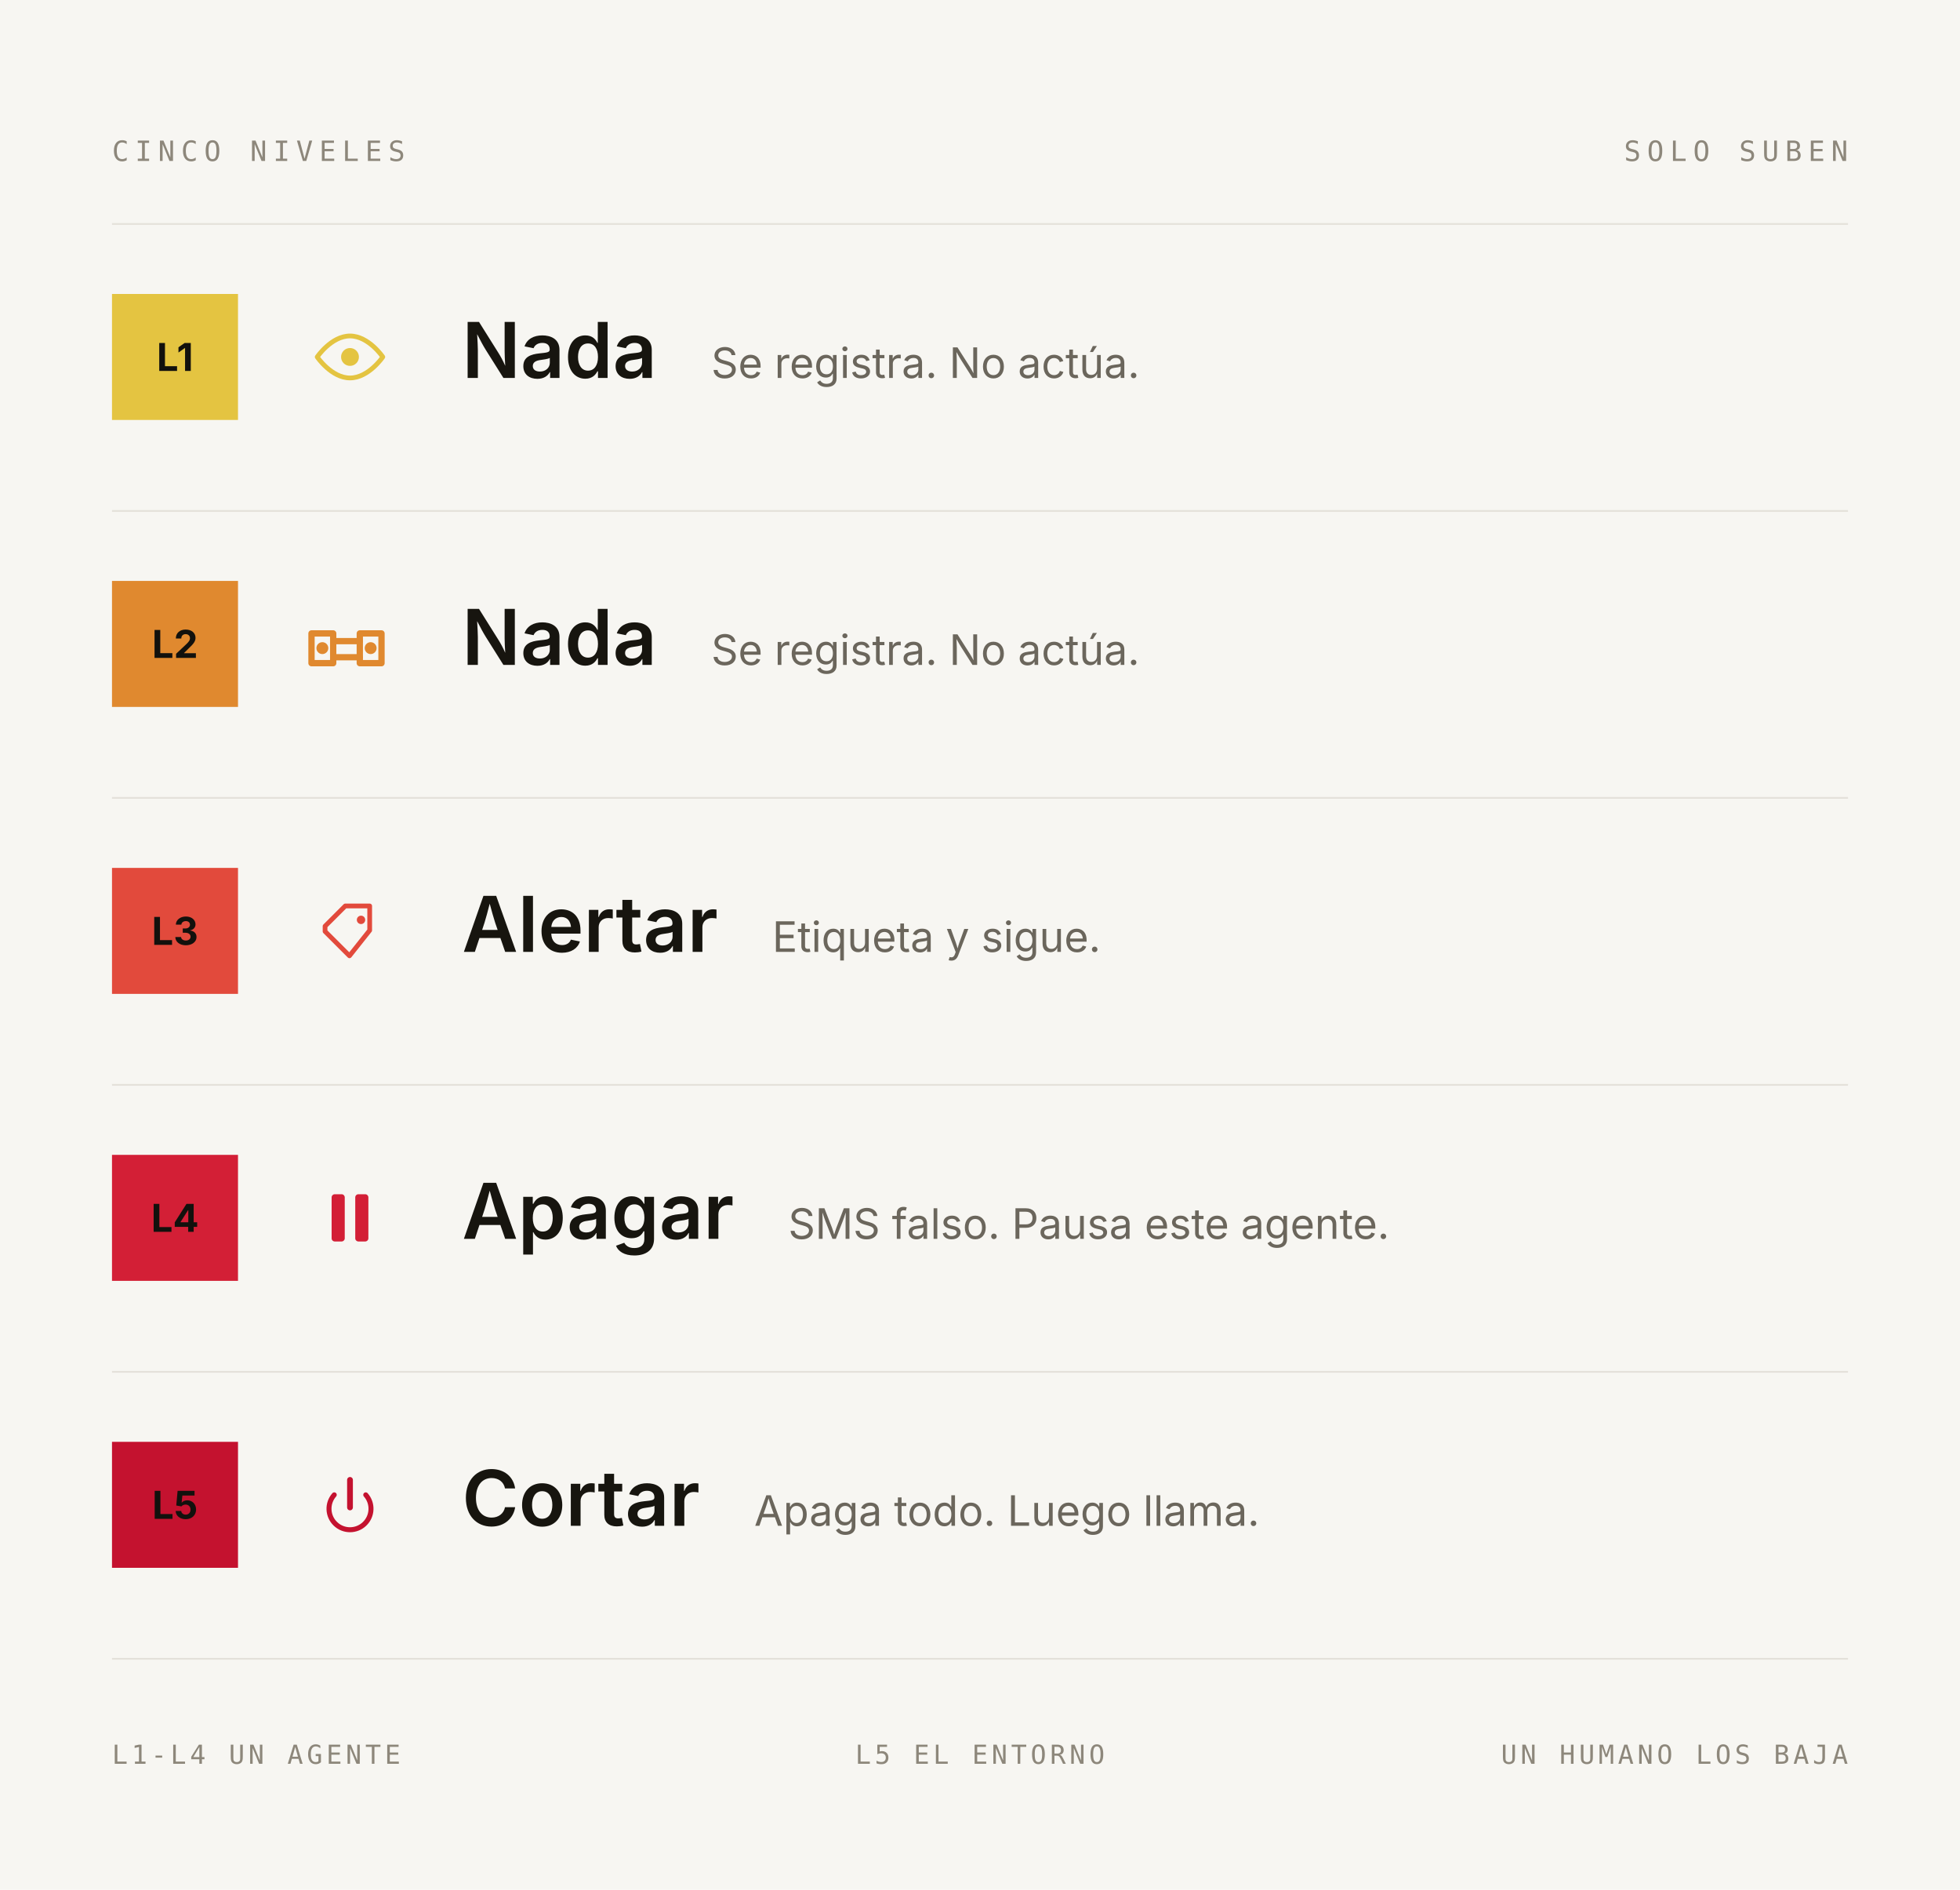
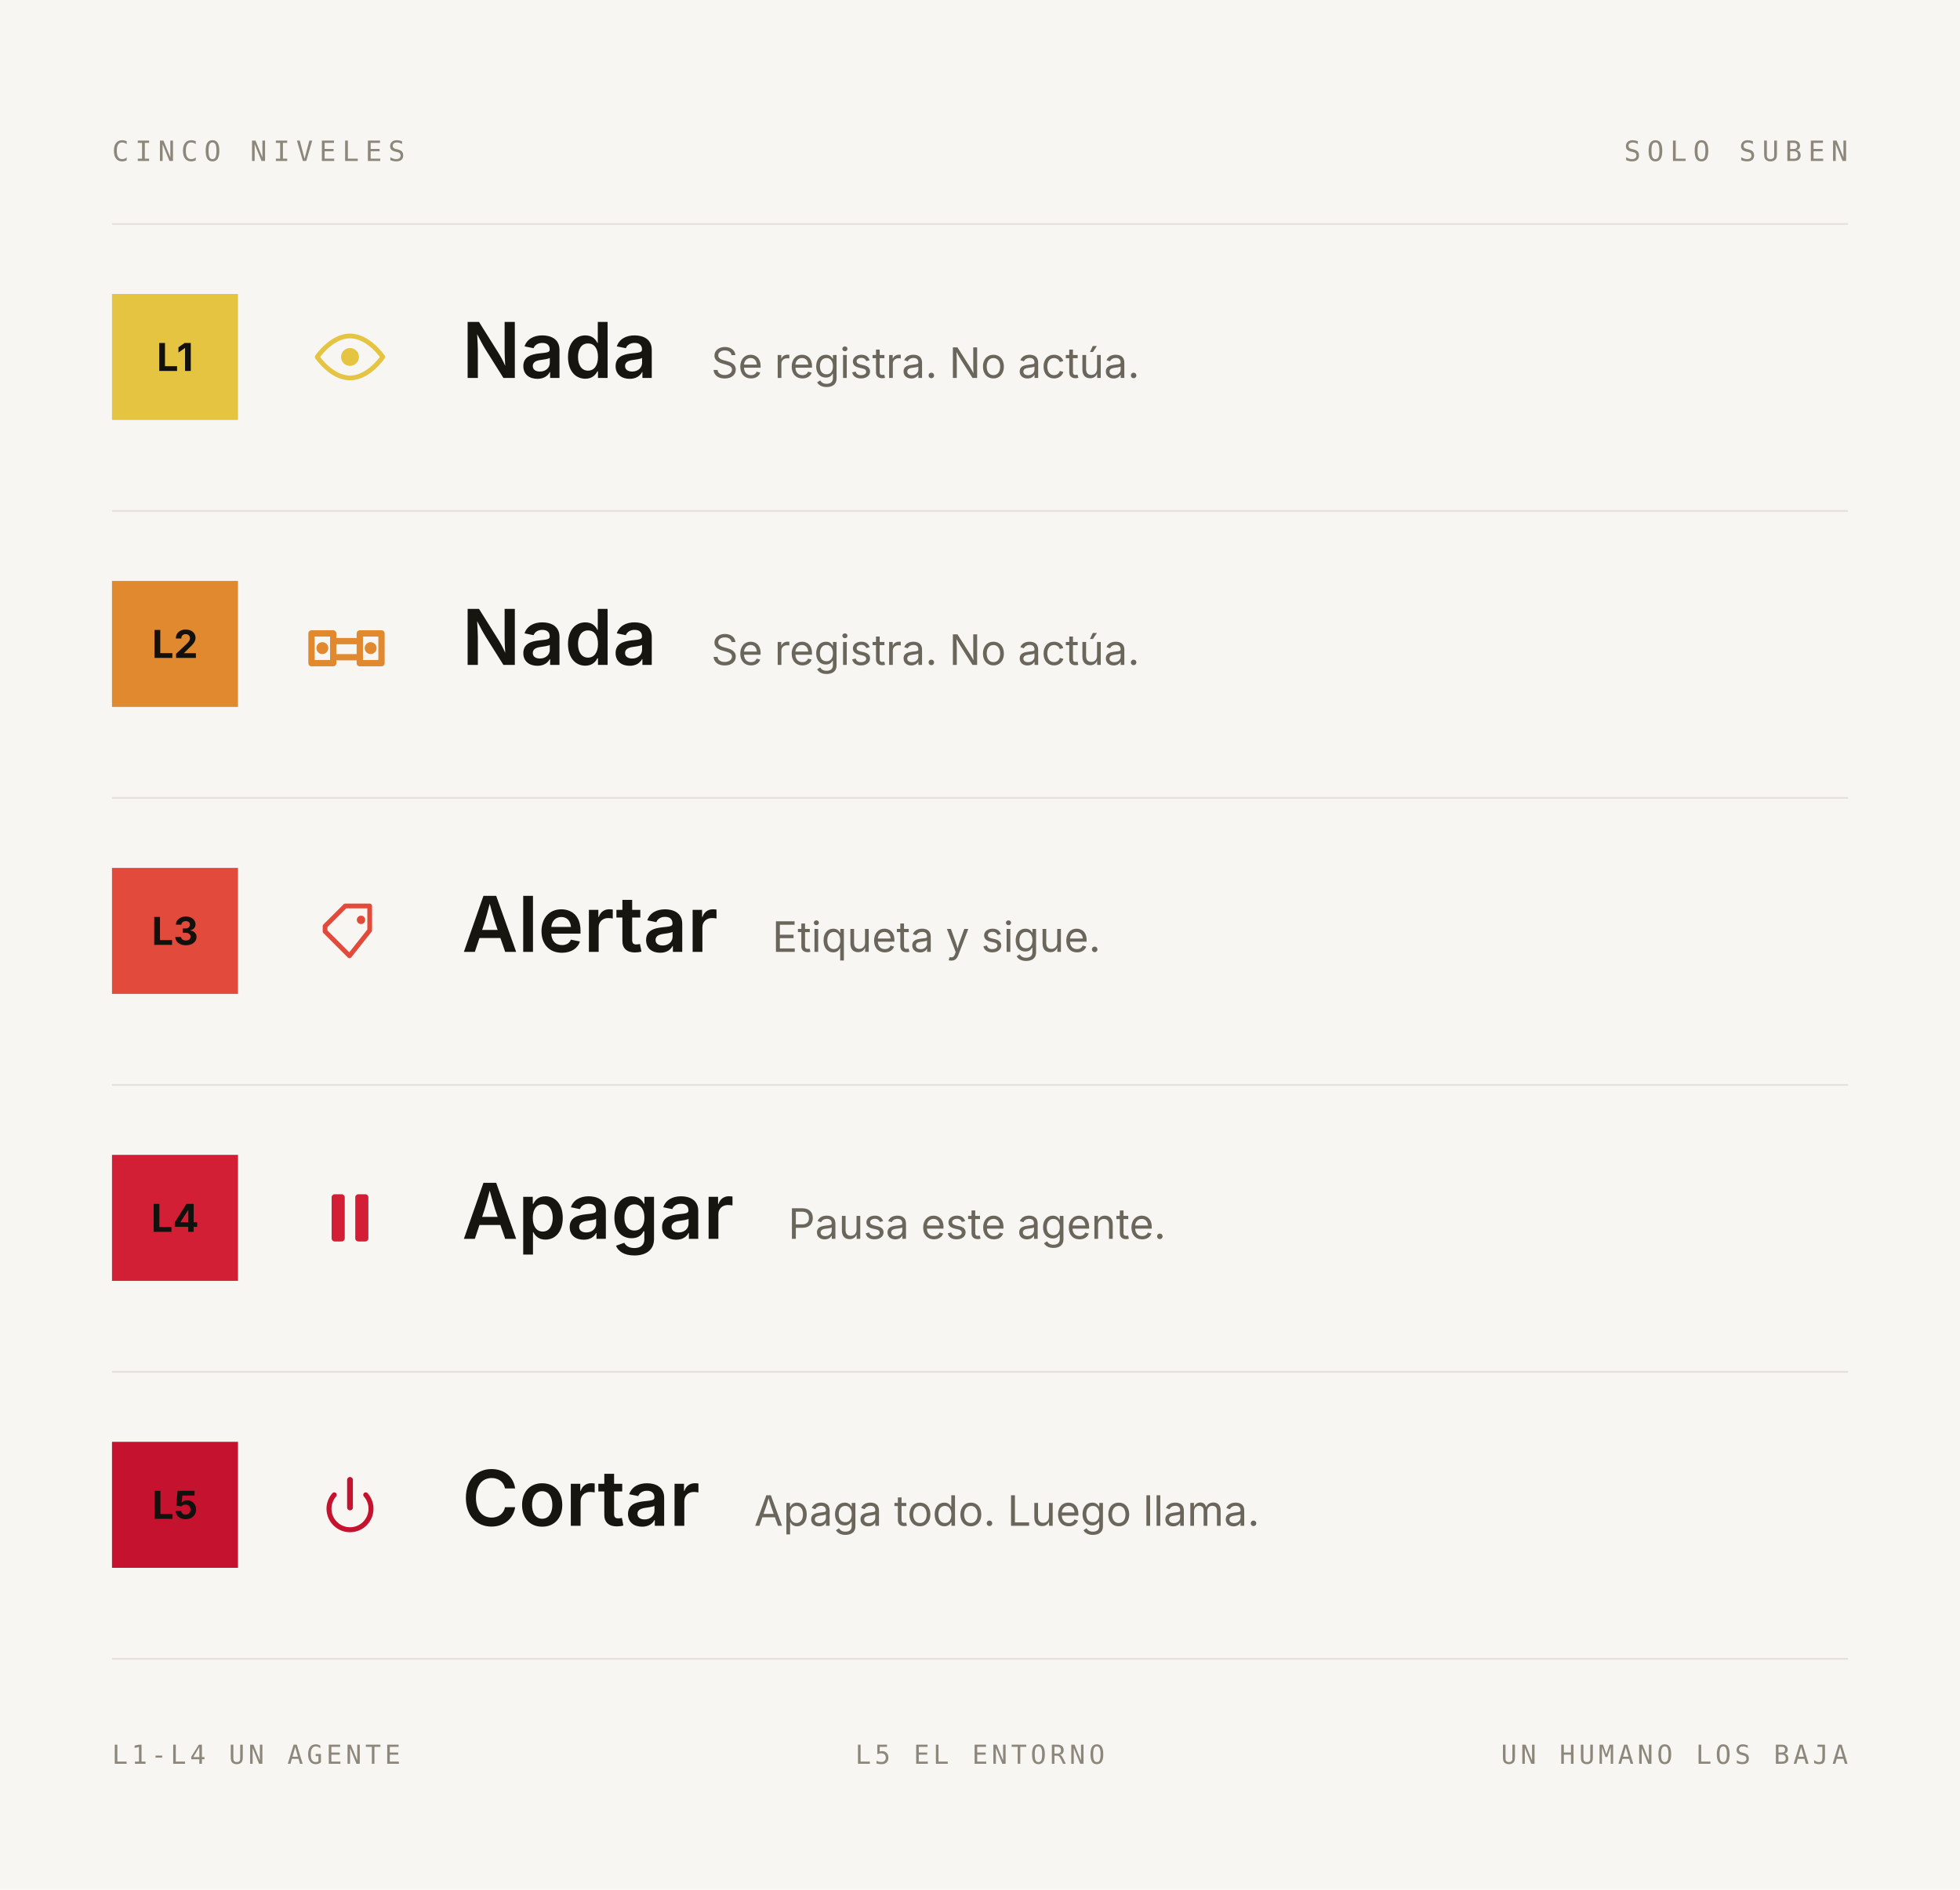
<svg xmlns="http://www.w3.org/2000/svg" width="1120" height="1080" viewBox="0 0 1120 1080" role="img" aria-labelledby="title desc">
  <style>
    .k { font: 500 16px "IBM Plex Mono", ui-monospace, monospace; letter-spacing: 0.22em; fill: #8D877B; }
    .ln { font: 700 22px "IBM Plex Sans", Inter, Helvetica, sans-serif; fill: #12110D; }
    .h { font: 600 44px "IBM Plex Sans", Inter, Helvetica, sans-serif; fill: #17150F; }
    .p { font: 400 24px "IBM Plex Sans", Inter, Helvetica, sans-serif; fill: #6B665C; }
    .f { font: 500 15px "IBM Plex Mono", ui-monospace, monospace; letter-spacing: 0.14em; fill: #8D877B; }
  </style>
  <rect width="1120" height="1080" fill="#F7F6F2" />
  <text class="k" x="64" y="92">CINCO NIVELES</text>
  <text class="k" x="1056" y="92" text-anchor="end">SOLO SUBEN</text>
  <line x1="64" y1="128" x2="1056" y2="128" stroke="#E4E1DA" stroke-width="1" />
  <g>
    <rect x="64" y="168" width="72" height="72" fill="#E4C441" />
    <text class="ln" x="100" y="212" text-anchor="middle">L1</text>
    <g transform="translate(176 180) scale(1.5)" fill="#E4C441" stroke="#E4C441">
      <path d="M3.5 16s5.4-8 12.5-8 12.5 8 12.5 8-5.4 8-12.5 8S3.5 16 3.5 16z" fill="none" stroke-width="1.8" stroke-linejoin="round" />
      <circle cx="16" cy="16" r="3.4" stroke="none" />
    </g>
    <text x="264" y="216">
      <tspan class="h">Nada</tspan>
      <tspan class="p" dx="28">Se registra. No actúa.</tspan>
    </text>
  </g>
  <line x1="64" y1="292" x2="1056" y2="292" stroke="#E4E1DA" stroke-width="1" />
  <g>
    <rect x="64" y="332" width="72" height="72" fill="#E0892F" />
    <text class="ln" x="100" y="376" text-anchor="middle">L2</text>
    <g transform="translate(166 336) scale(2)" fill="#E0892F" stroke="#E0892F">
      <path d="M6 13h6.2v8.5H6zM19.8 13H26v8.5h-6.2z" fill="none" stroke-width="1.8" stroke-linejoin="round" />
      <path d="M12.2 15.2h7.6M12.2 19.8h7.6" fill="none" stroke-width="1.8" stroke-linecap="round" />
      <circle cx="9.1" cy="17.2" r="1.7" stroke="none" />
      <circle cx="22.9" cy="17.2" r="1.7" stroke="none" />
    </g>
    <text x="264" y="380">
      <tspan class="h">Nada</tspan>
      <tspan class="p" dx="28">Se registra. No actúa.</tspan>
    </text>
  </g>
  <line x1="64" y1="456" x2="1056" y2="456" stroke="#E4E1DA" stroke-width="1" />
  <g>
    <rect x="64" y="496" width="72" height="72" fill="#E24A3C" />
    <text class="ln" x="100" y="540" text-anchor="middle">L3</text>
    <g transform="translate(176 508) scale(1.5)" fill="none" stroke="#E24A3C">
      <path d="M6.5 14.2 14.2 6.5h9.3v9.3L15.8 25.5 6.5 16.2z" stroke-width="1.8" stroke-linejoin="round" />
      <circle cx="20.2" cy="11.8" r="1.6" fill="#E24A3C" stroke="none" />
    </g>
    <text x="264" y="544">
      <tspan class="h">Alertar</tspan>
      <tspan class="p" dx="28">Etiqueta y sigue.</tspan>
    </text>
  </g>
  <line x1="64" y1="620" x2="1056" y2="620" stroke="#E4E1DA" stroke-width="1" />
  <g>
    <rect x="64" y="660" width="72" height="72" fill="#D31F36" />
    <text class="ln" x="100" y="704" text-anchor="middle">L4</text>
    <g transform="translate(176 672) scale(1.5)" fill="#D31F36">
      <rect x="9" y="7" width="5" height="18" rx="1.2" />
      <rect x="18" y="7" width="5" height="18" rx="1.2" />
    </g>
    <text x="264" y="708">
      <tspan class="h">Apagar</tspan>
-       <tspan class="p" dx="28">SMS falso. Pausa este agente.</tspan>
+       <tspan class="p" dx="28">Pausa este agente.</tspan>
    </text>
  </g>
  <line x1="64" y1="784" x2="1056" y2="784" stroke="#E4E1DA" stroke-width="1" />
  <g>
    <rect x="64" y="824" width="72" height="72" fill="#C4122F" />
    <text class="ln" x="100" y="868" text-anchor="middle">L5</text>
    <g transform="translate(176 836) scale(1.5)" fill="none" stroke="#C4122F">
      <path d="M16 6.5v10.5" stroke-width="2.2" stroke-linecap="round" />
      <path d="M10 12.2a8 8 0 1 0 12 0" stroke-width="1.9" stroke-linecap="round" />
    </g>
    <text x="264" y="872">
      <tspan class="h">Cortar</tspan>
      <tspan class="p" dx="28">Apaga todo. Luego llama.</tspan>
    </text>
  </g>
  <line x1="64" y1="948" x2="1056" y2="948" stroke="#E4E1DA" stroke-width="1" />
  <text class="f" x="64" y="1008">L1-L4 UN AGENTE</text>
  <text class="f" x="560" y="1008" text-anchor="middle">L5 EL ENTORNO</text>
  <text class="f" x="1056" y="1008" text-anchor="end">UN HUMANO LOS BAJA</text>
</svg>
